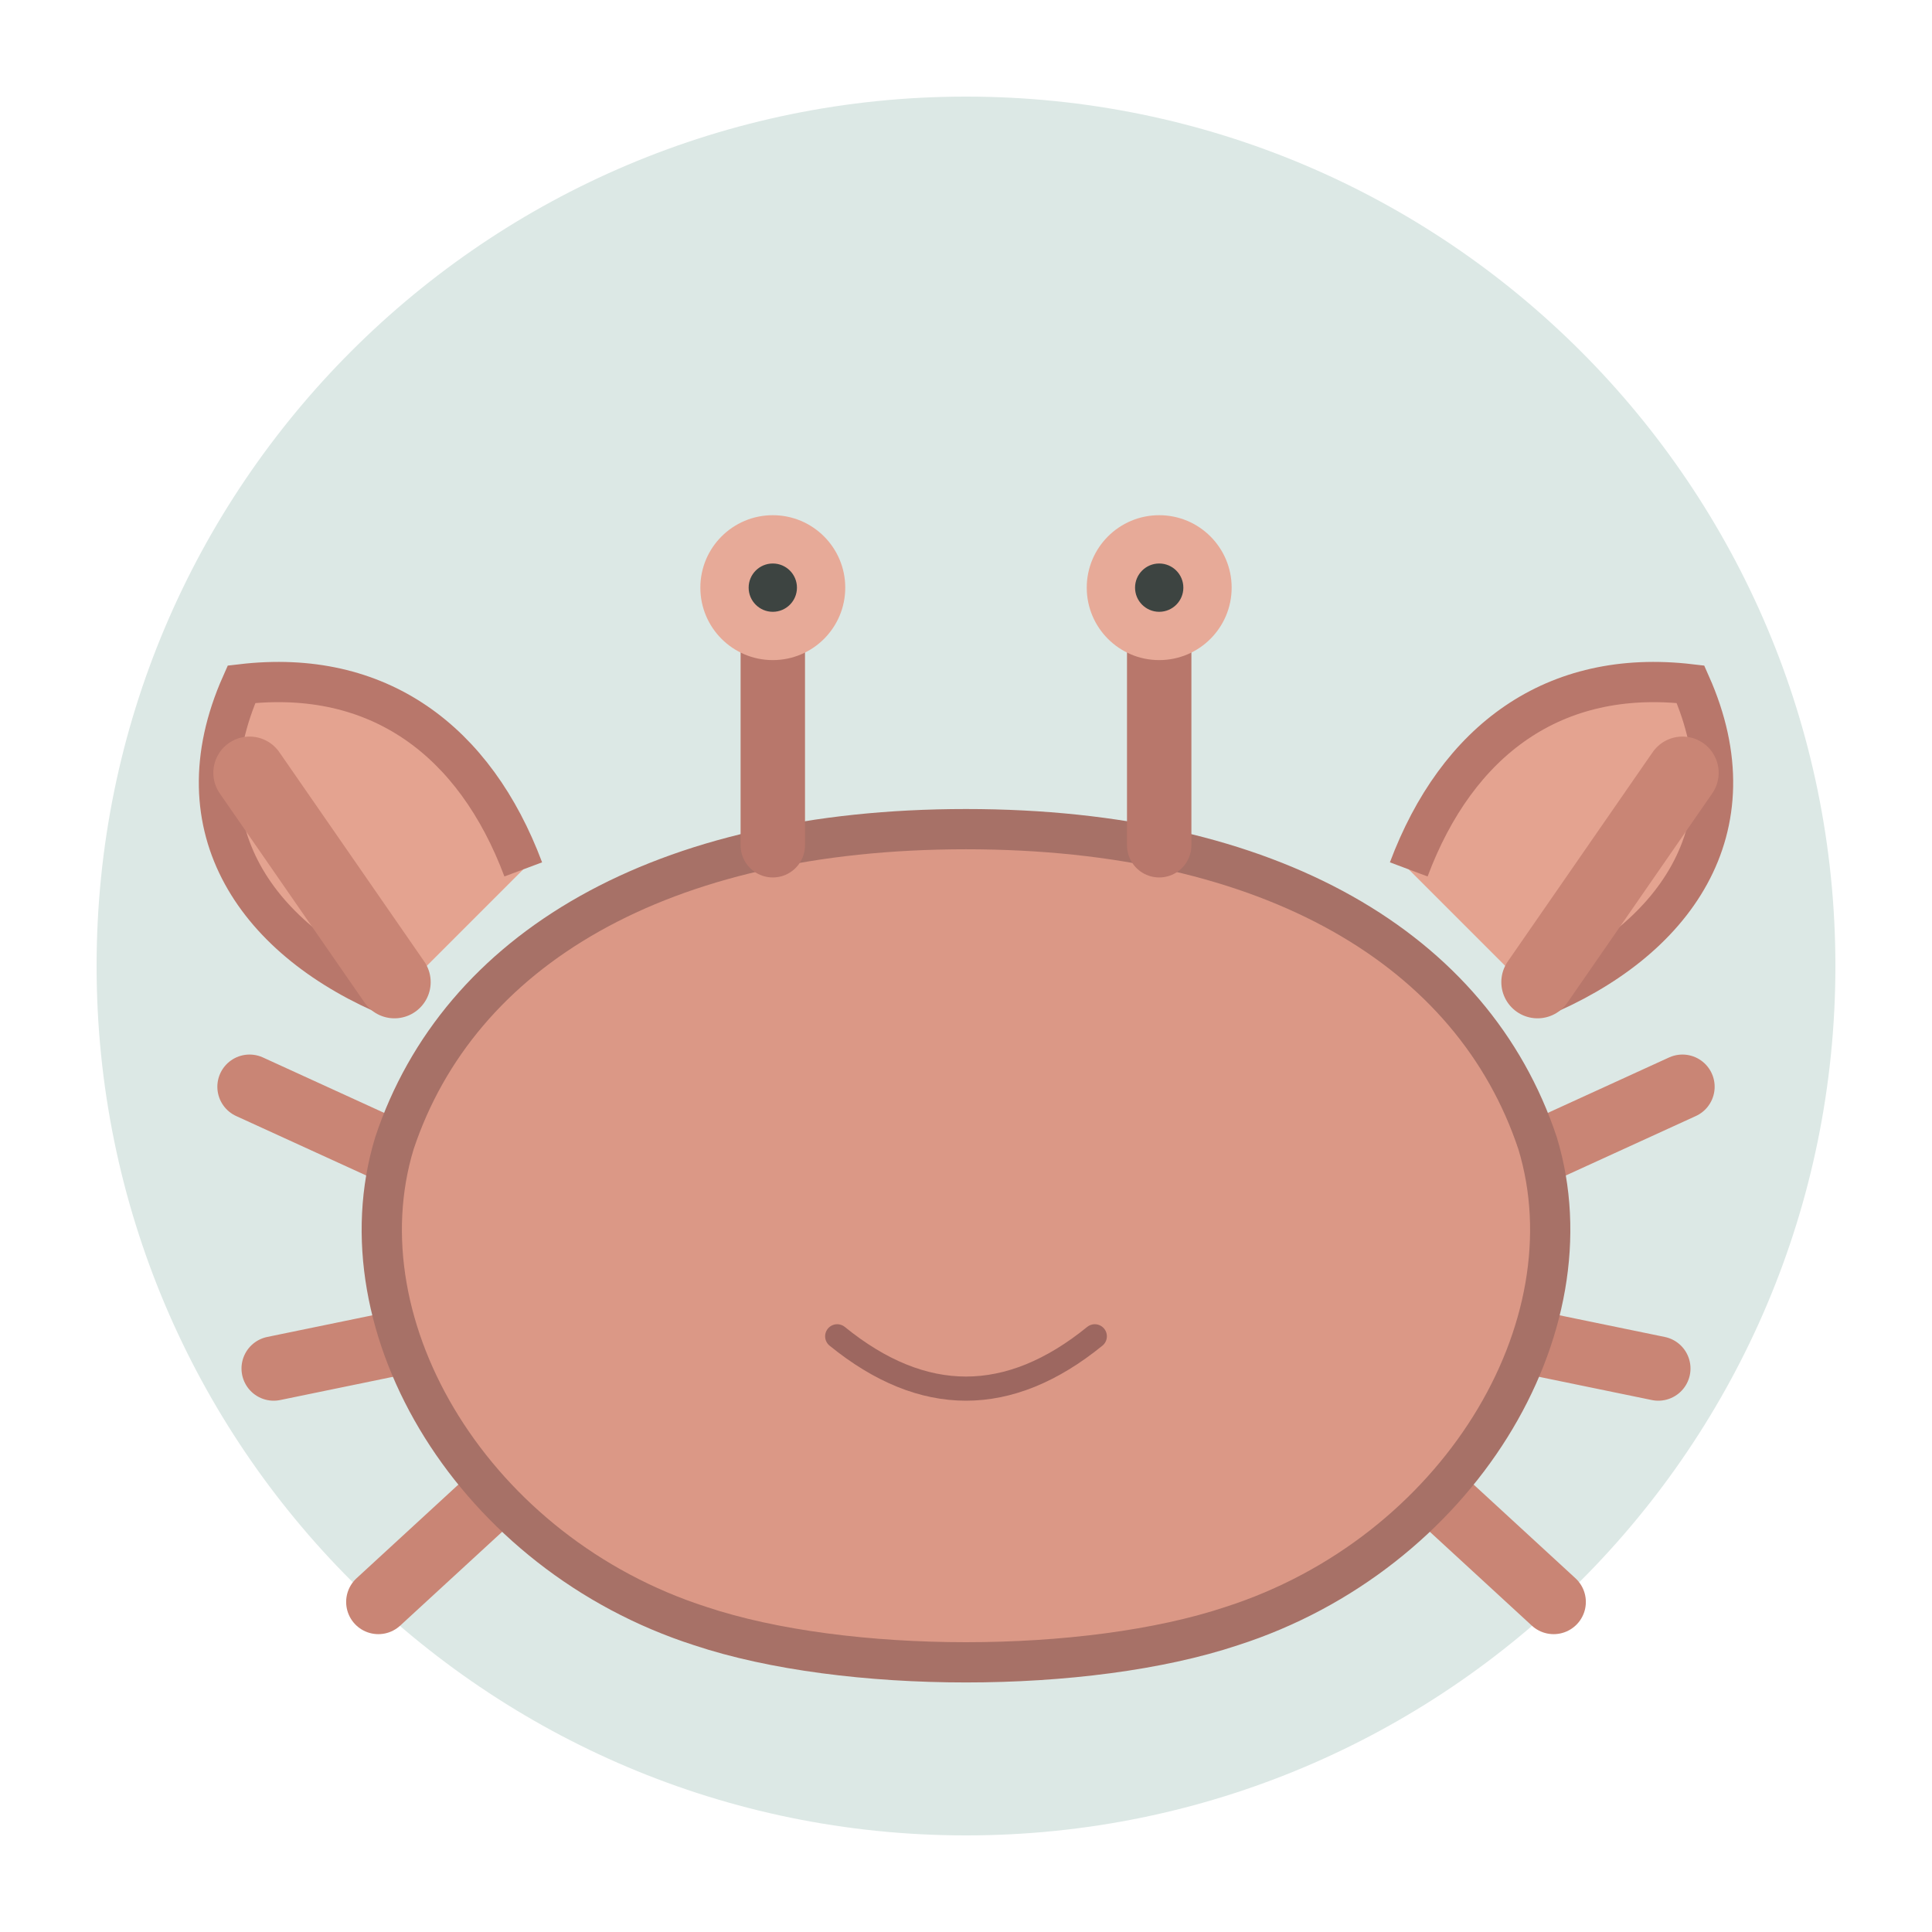
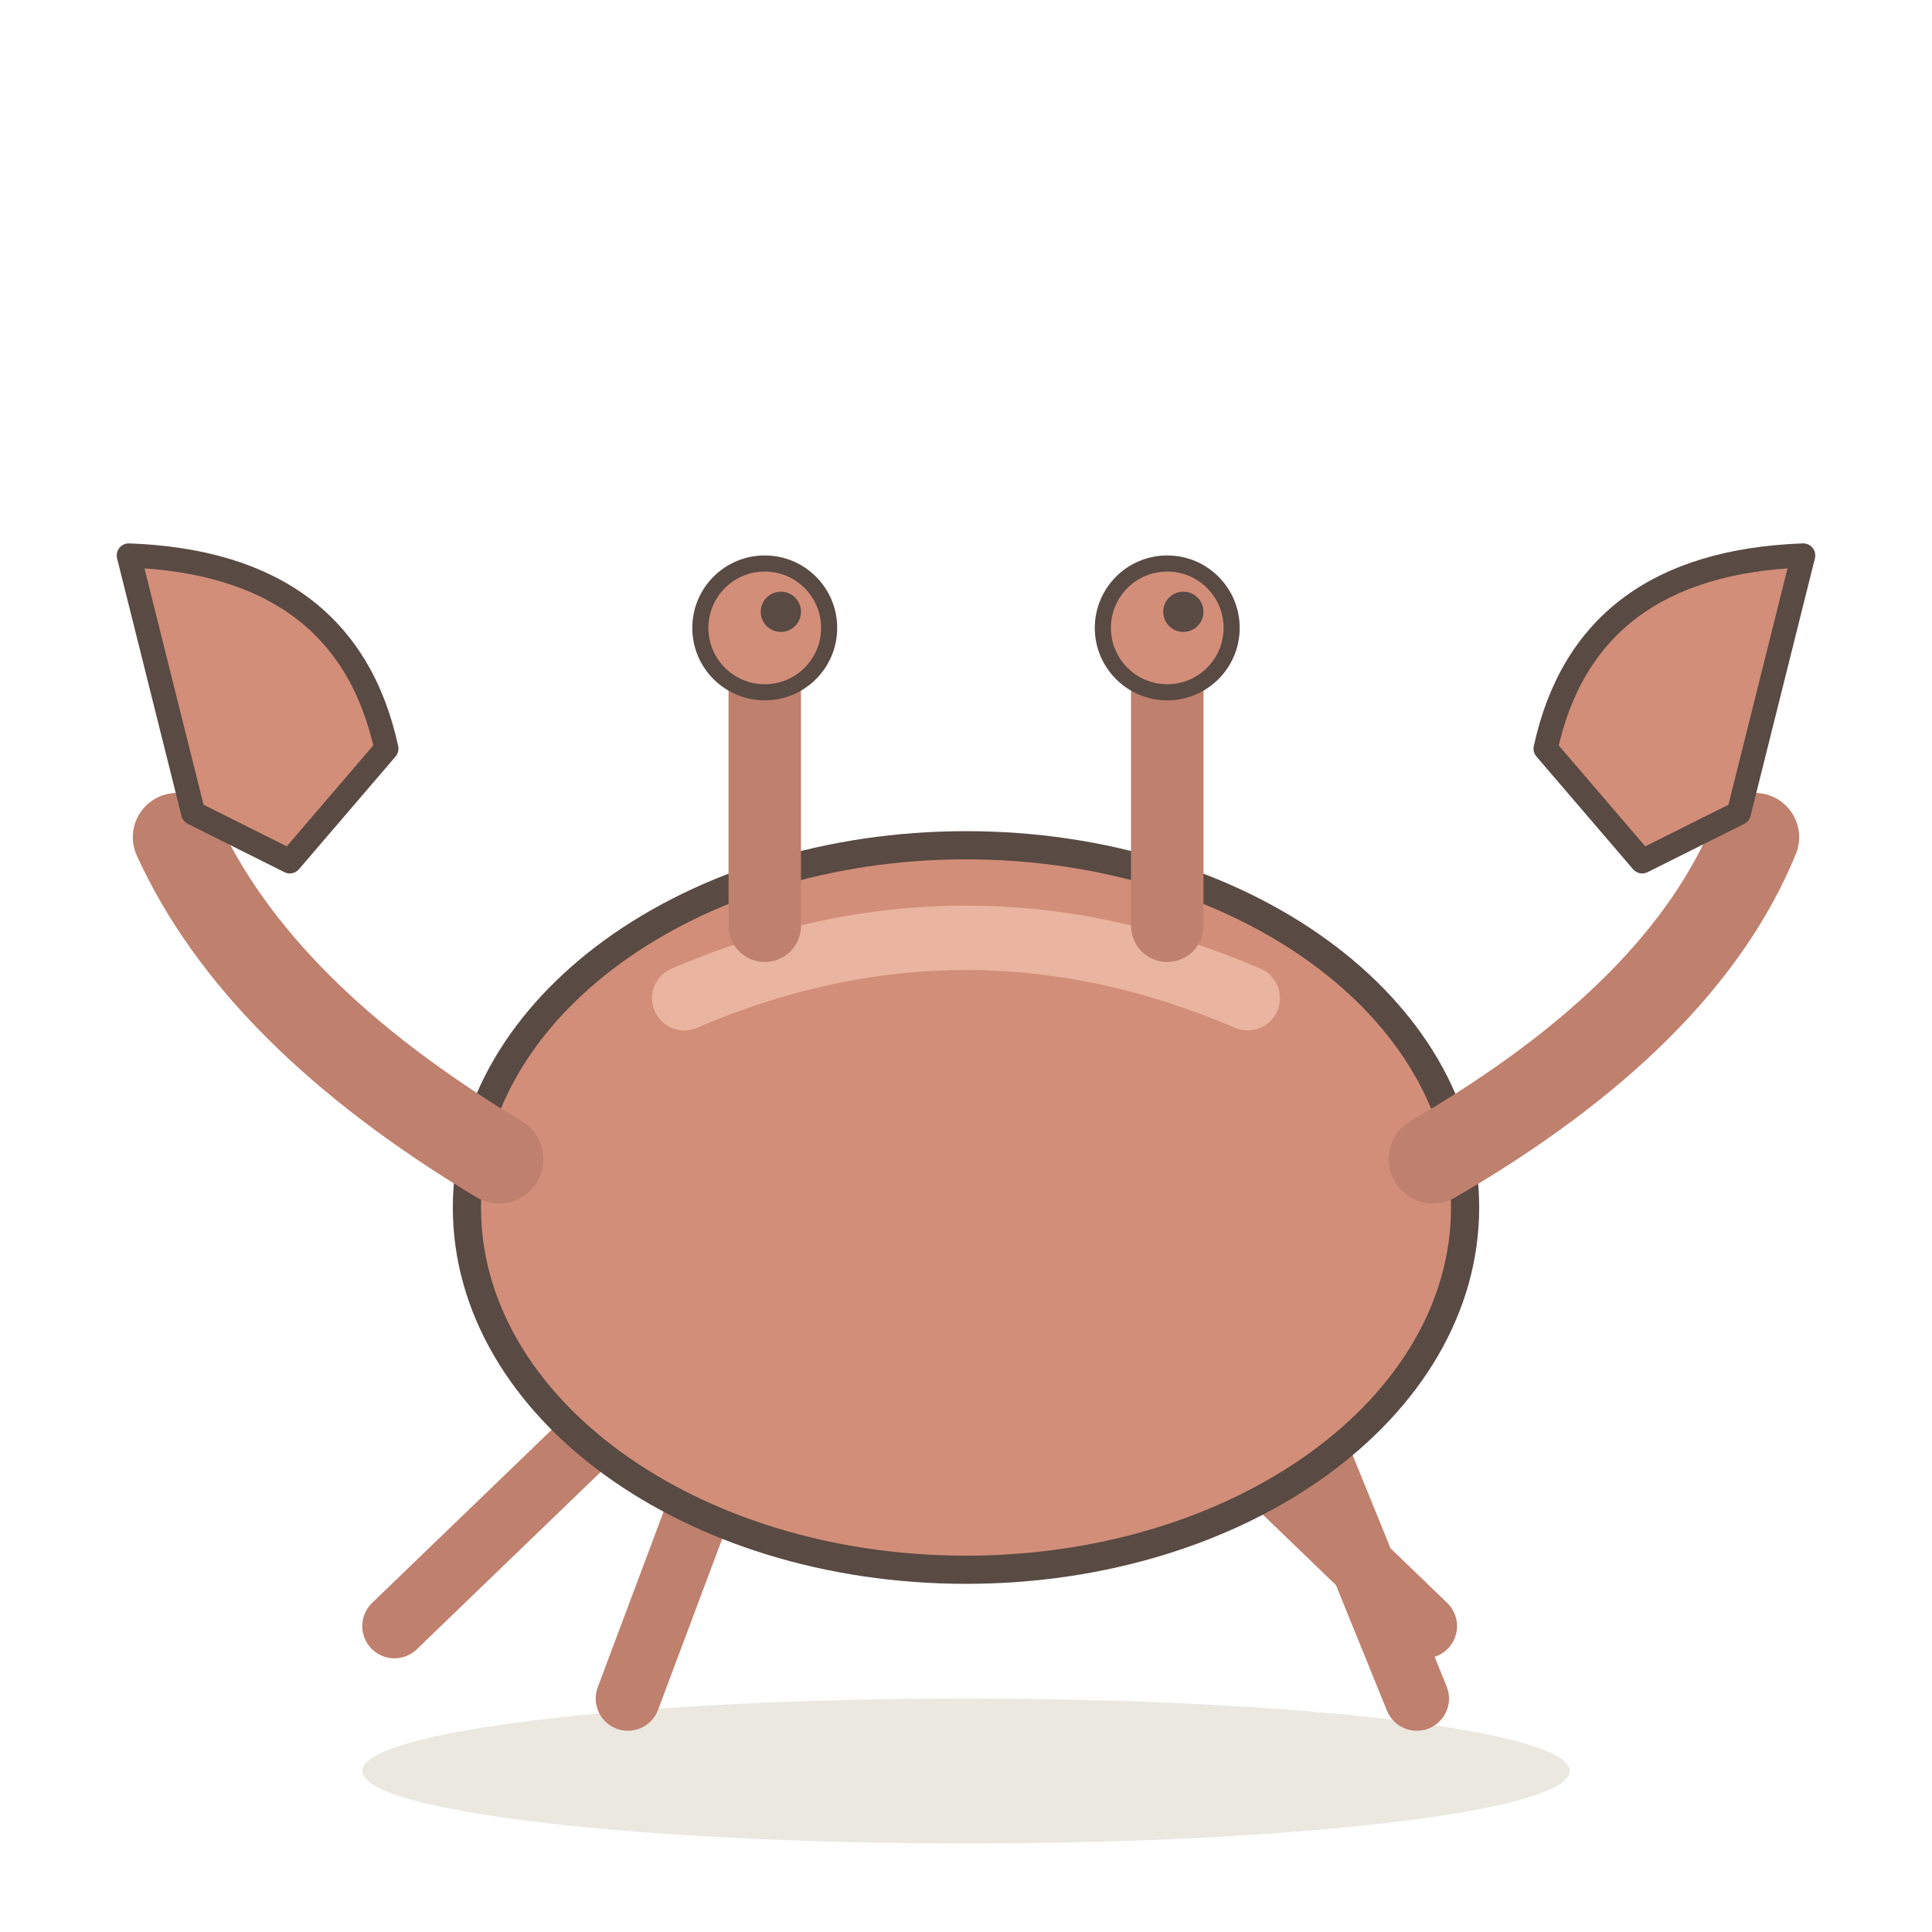
- <svg xmlns="http://www.w3.org/2000/svg" viewBox="0 0 240 240">
-   <circle cx="120" cy="120" r="108" fill="#dce8e5" />
-   <path d="M66 151 31 135m37 28-34 7m38 6-25 23m127-48 35-16m-37 28 34 7m-38 6 25 23" stroke="#c98575" stroke-width="8" stroke-linecap="round" />
-   <path d="M49 124c-17-7-27-21-19-39 17-2 29 7 35 23m126 16c17-7 27-21 19-39-17-2-29 7-35 23" fill="#e4a390" stroke="#b8776b" stroke-width="5" />
-   <path d="M49 122 31 96m160 26 18-26" stroke="#c98575" stroke-width="9" stroke-linecap="round" />
-   <path d="M49 142c8-24 33-39 71-39s63 15 71 39c7 23-10 51-38 60-18 6-48 6-66 0-28-9-45-37-38-60z" fill="#db9886" stroke="#a77167" stroke-width="5" />
-   <path d="M96 105V78m48 27V78" stroke="#b8776b" stroke-width="8" stroke-linecap="round" />
-   <circle cx="96" cy="73" r="9" fill="#e7aa98" />
-   <circle cx="144" cy="73" r="9" fill="#e7aa98" />
-   <circle cx="96" cy="73" r="3" fill="#3d4441" />
-   <circle cx="144" cy="73" r="3" fill="#3d4441" />
-   <path d="M104 166q16 13 32 0" fill="none" stroke="#9d6760" stroke-width="3" stroke-linecap="round" />
+ <svg xmlns="http://www.w3.org/2000/svg" viewBox="0 0 240 240" role="img" aria-label="淡水蟹">
+   <g stroke-linecap="round" stroke-linejoin="round">
+     <ellipse cx="120" cy="220" rx="75" ry="9" fill="#d9d3c4" opacity=".52" />
+     <path d="m77 175-28 27m41-23-12 32m85-32 13 32m-27-36 28 27" fill="none" stroke="#bf806e" stroke-width="8" />
+     <ellipse cx="120" cy="150" rx="62" ry="45" fill="#d28e79" stroke="#594a43" stroke-width="3.5" />
+     <path d="M85 124q35-15 70 0" fill="none" stroke="#eab5a0" stroke-width="8" />
+     <path d="M95 115V82m50 33V82" stroke="#bf806e" stroke-width="9" />
+     <circle cx="95" cy="78" r="8" fill="#d28e79" stroke="#594a43" stroke-width="2" />
+     <circle cx="145" cy="78" r="8" fill="#d28e79" stroke="#594a43" stroke-width="2" />
+     <circle cx="97" cy="76" r="2.5" fill="#594a43" />
+     <circle cx="147" cy="76" r="2.5" fill="#594a43" />
+     <path d="M62 144Q32 126 22 104m156 40q31-18 40-40" fill="none" stroke="#bf806e" stroke-width="11" />
+     <path d="M24 101 16 69q27 1 32 24l-12 14zm192 0 8-32q-27 1-32 24l12 14z" fill="#d28e79" stroke="#594a43" stroke-width="3" />
+   </g>
</svg>
